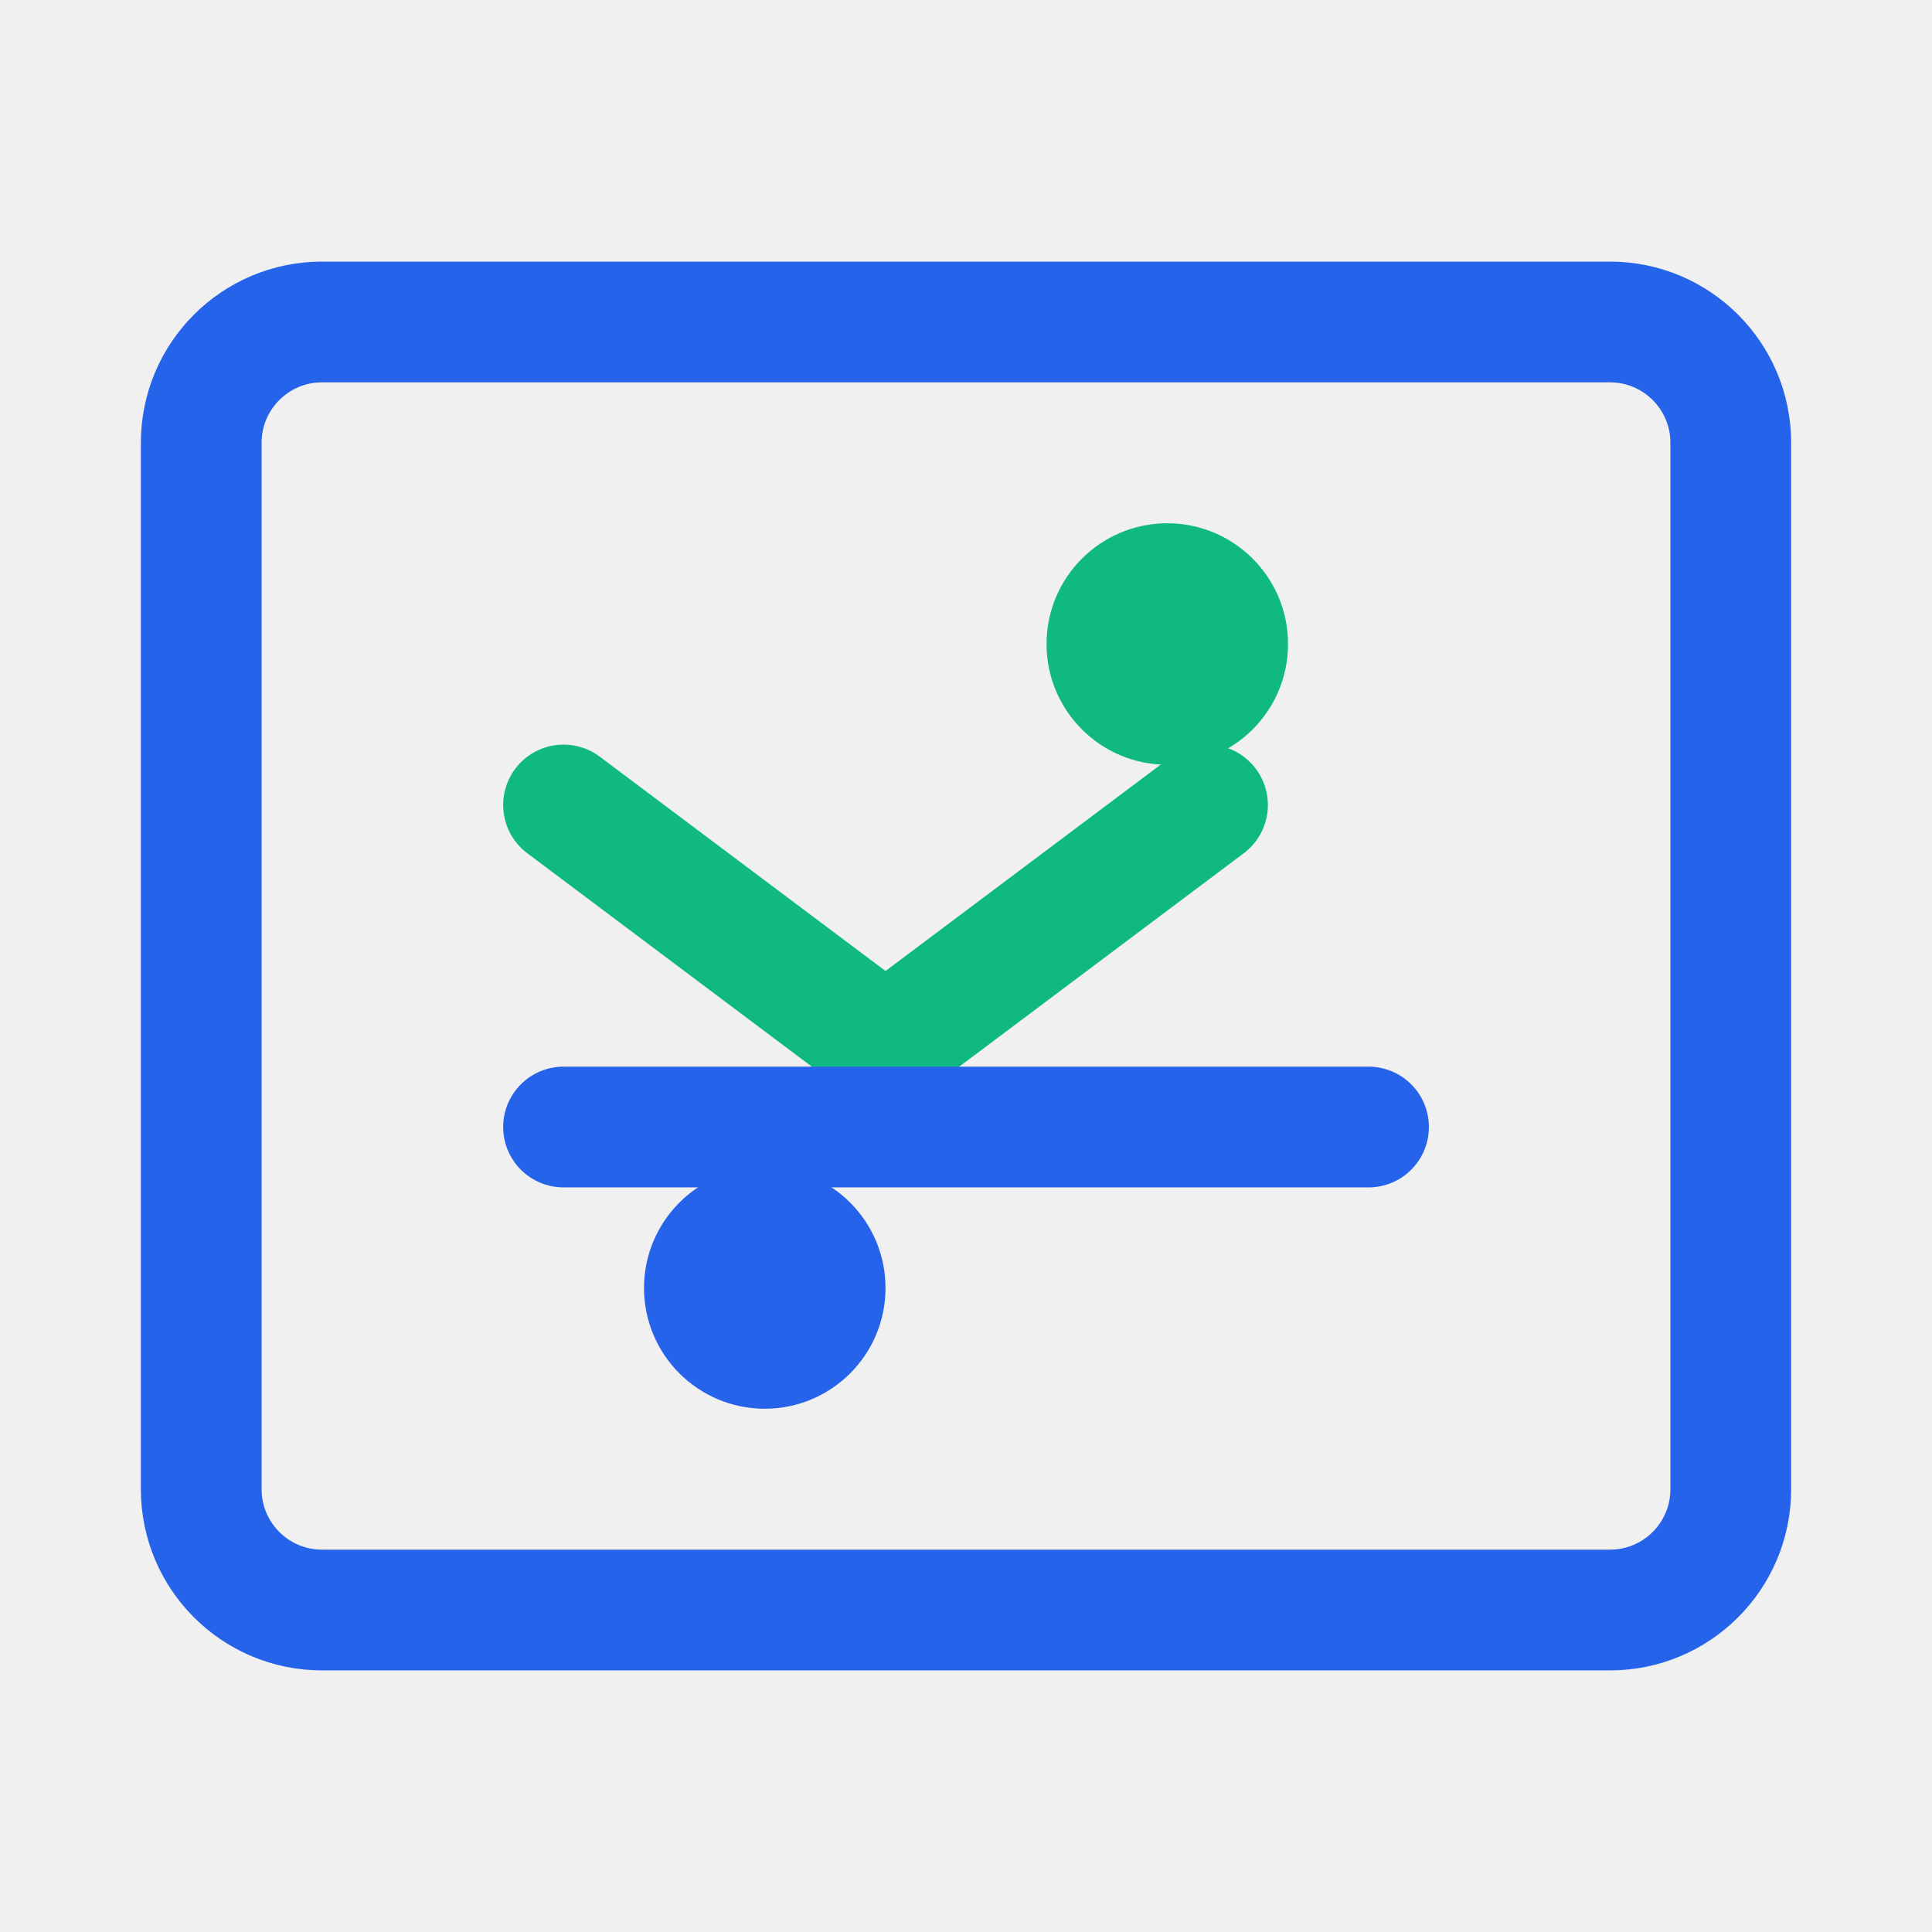
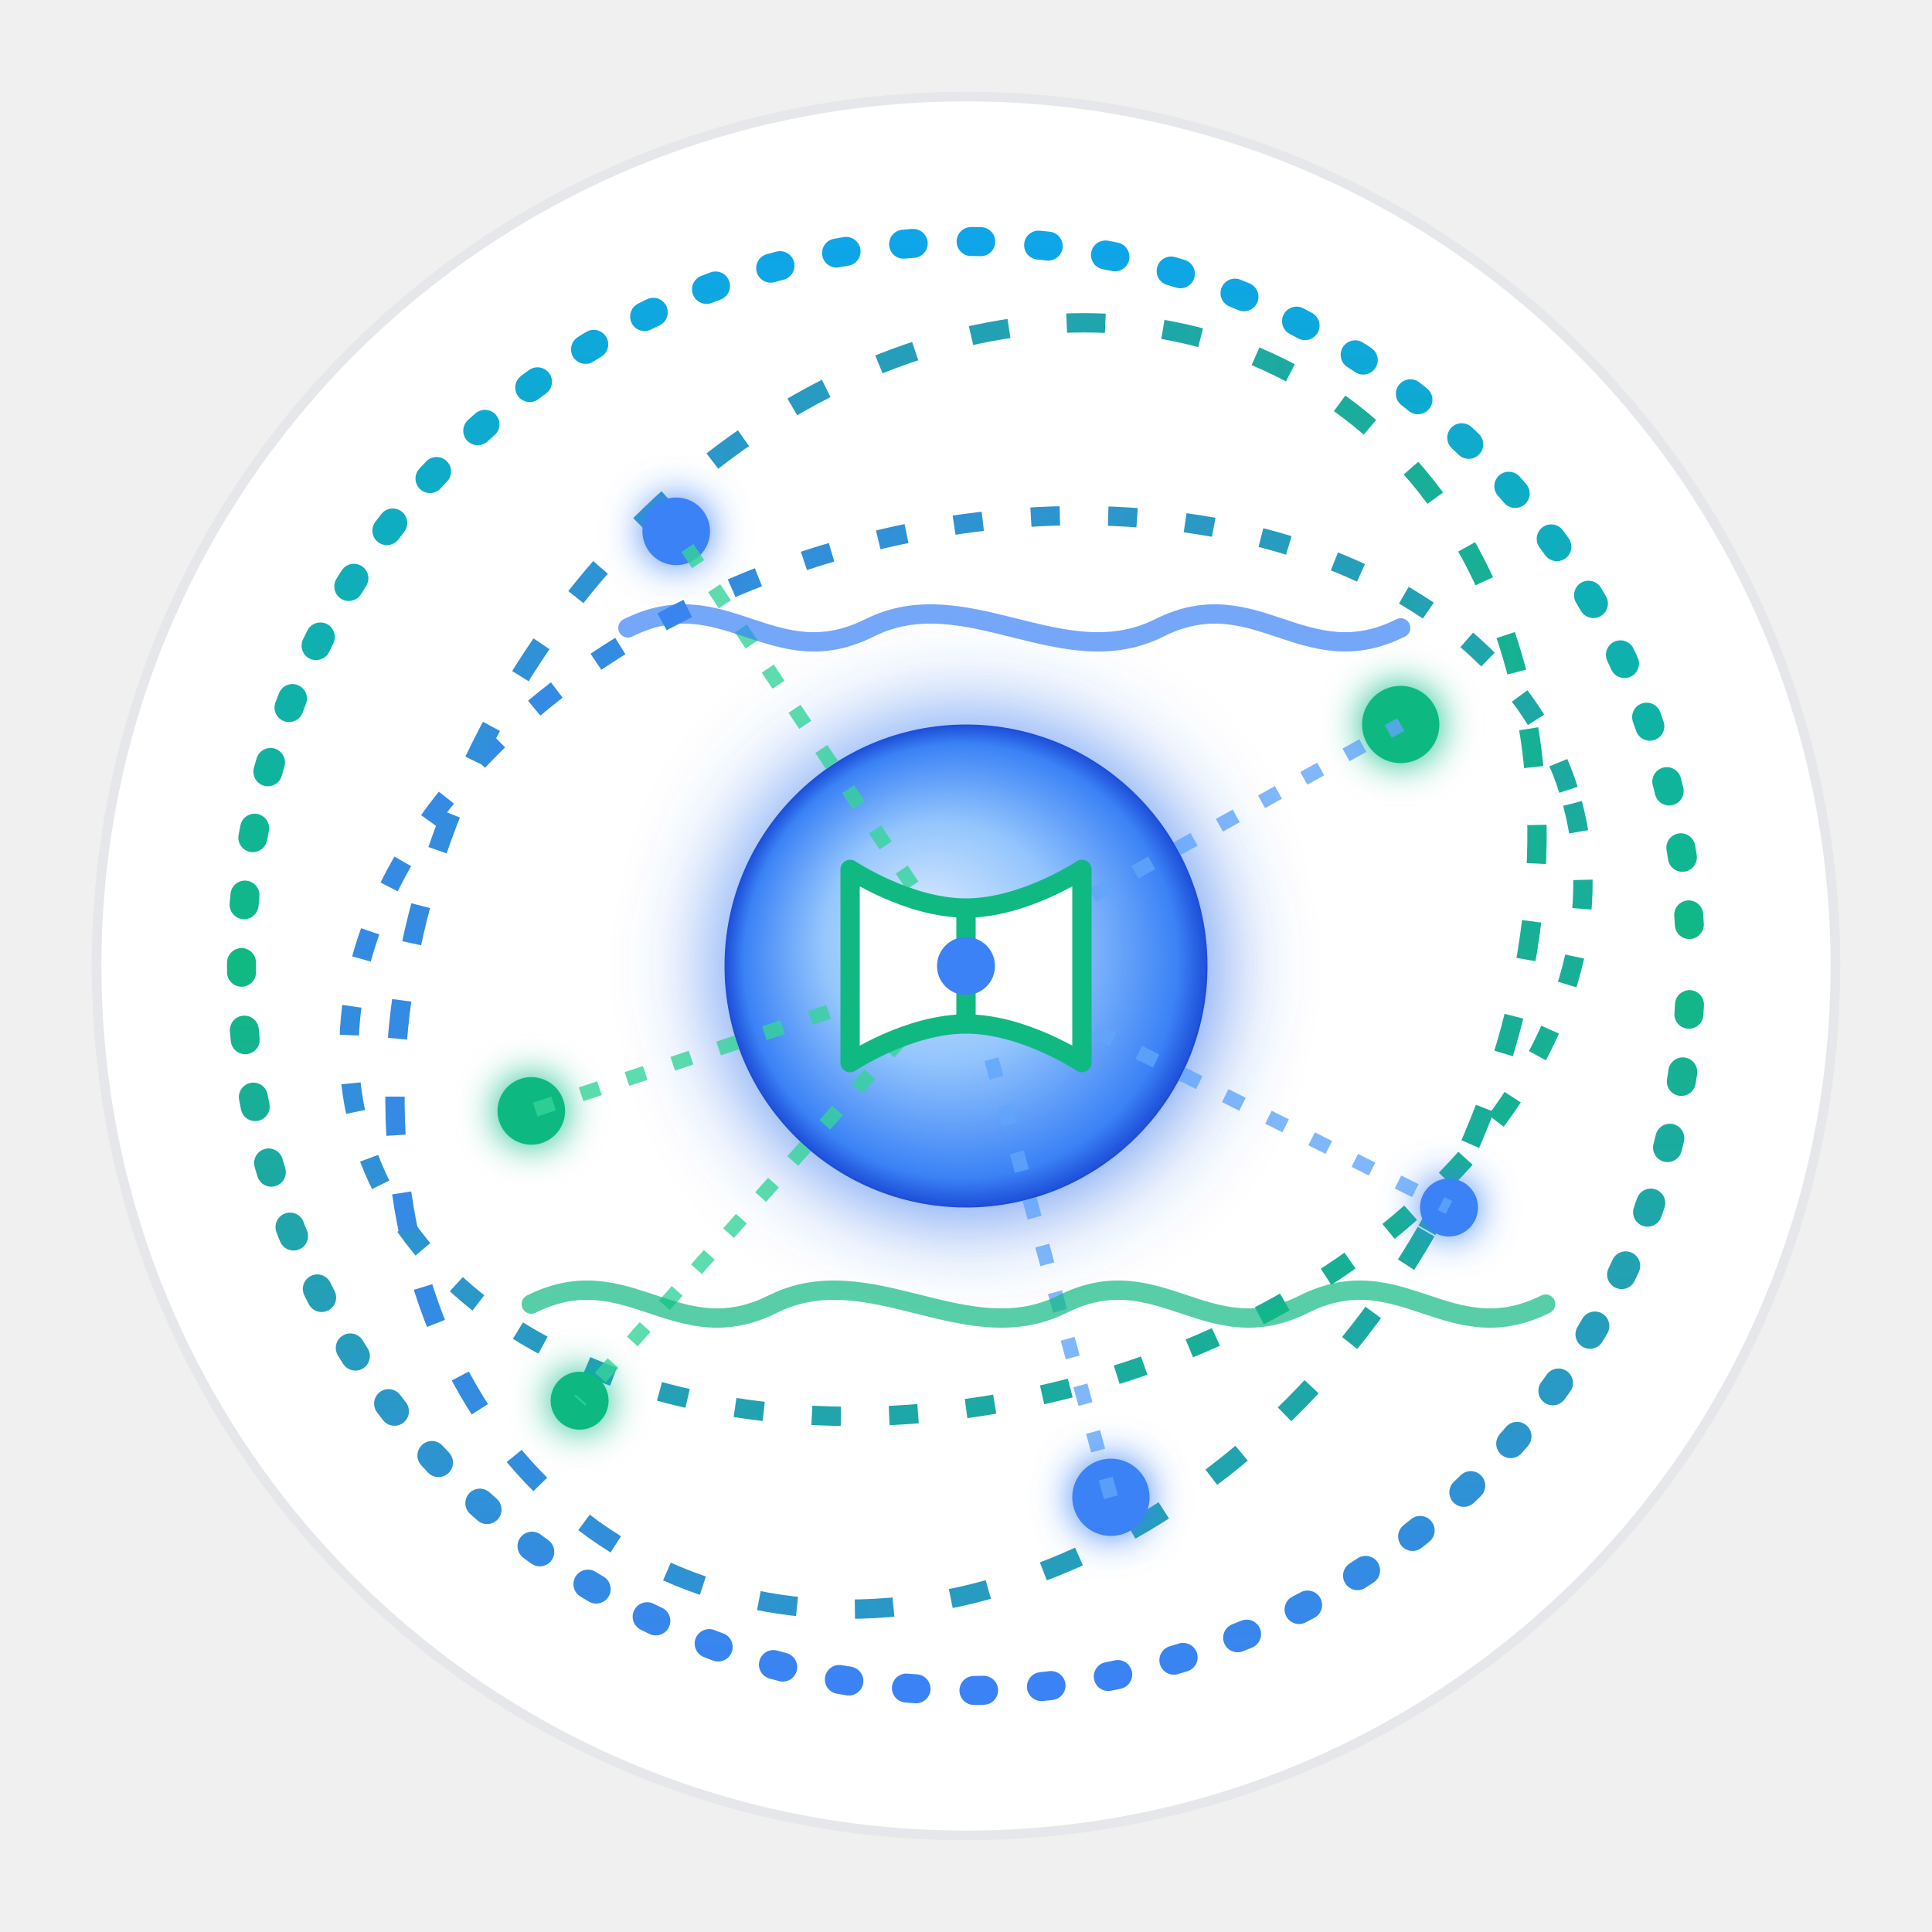
- <svg xmlns="http://www.w3.org/2000/svg" width="32" height="32" viewBox="0 0 32 32" fill="none">
-   <path d="M26.667 5.333H5.333C4.229 5.333 3.333 6.229 3.333 7.333V24.667C3.333 25.771 4.229 26.667 5.333 26.667H26.667C27.771 26.667 28.667 25.771 28.667 24.667V7.333C28.667 6.229 27.771 5.333 26.667 5.333Z" stroke="#2563EB" stroke-width="2" stroke-linecap="round" stroke-linejoin="round" />
-   <path d="M9.334 13.333L14.667 17.333L20 13.333" stroke="#10B981" stroke-width="2" stroke-linecap="round" stroke-linejoin="round" />
-   <path d="M9.334 18.667H22.667" stroke="#2563EB" stroke-width="2" stroke-linecap="round" />
-   <circle cx="19.334" cy="10.667" r="2" fill="#10B981" />
-   <circle cx="12.667" cy="21.333" r="2" fill="#2563EB" />
+ <svg xmlns="http://www.w3.org/2000/svg" width="512" height="512" viewBox="0 0 200 200" fill="none">
+   <circle cx="100" cy="100" r="90" fill="white" stroke-width="1" stroke="#E5E7EB" />
+   <g id="dynamic-flow">
+     <circle cx="100" cy="100" r="25" fill="url(#core-gradient)" filter="url(#glow)" />
+     <ellipse cx="100" cy="100" rx="65" ry="45" transform="rotate(-15 100 100)" stroke="url(#orbit1-gradient)" stroke-width="2" stroke-dasharray="3 5" />
+     <ellipse cx="100" cy="100" rx="55" ry="70" transform="rotate(30 100 100)" stroke="url(#orbit2-gradient)" stroke-width="2" stroke-dasharray="4 6" />
+     <g id="knowledge-particles" filter="url(#particle-glow)">
+       <circle cx="145" cy="75" r="4" fill="#10B981" />
+       <circle cx="70" cy="55" r="3.5" fill="#3B82F6" />
+       <circle cx="150" cy="125" r="3" fill="#3B82F6" />
+       <circle cx="55" cy="115" r="3.5" fill="#10B981" />
+       <circle cx="115" cy="155" r="4" fill="#3B82F6" />
+       <circle cx="60" cy="145" r="3" fill="#10B981" />
+     </g>
+     <path d="M100 100L145 75" stroke="#60A5FA" stroke-width="1.5" stroke-dasharray="2 3" opacity="0.8" />
+     <path d="M100 100L70 55" stroke="#34D399" stroke-width="1.5" stroke-dasharray="2 3" opacity="0.8" />
+     <path d="M100 100L150 125" stroke="#60A5FA" stroke-width="1.5" stroke-dasharray="2 3" opacity="0.8" />
+     <path d="M100 100L55 115" stroke="#34D399" stroke-width="1.5" stroke-dasharray="2 3" opacity="0.8" />
+     <path d="M100 100L115 155" stroke="#60A5FA" stroke-width="1.5" stroke-dasharray="2 3" opacity="0.8" />
+     <path d="M100 100L60 145" stroke="#34D399" stroke-width="1.5" stroke-dasharray="2 3" opacity="0.8" />
+     <g id="center-symbol">
+       <path d="M88 90V110C88 110 94 106 100 106C106 106 112 110 112 110V90C112 90 106 94 100 94C94 94 88 90 88 90Z" fill="white" stroke="#10B981" stroke-width="2" stroke-linejoin="round" />
+       <path d="M100 94V106" stroke="#10B981" stroke-width="2" />
+       <circle cx="100" cy="100" r="3" fill="#3B82F6" />
+     </g>
+   </g>
+   <path d="M65 65C75 60 80 70 90 65C100 60 110 70 120 65C130 60 135 70 145 65" stroke="#3B82F6" stroke-width="2" stroke-linecap="round" opacity="0.7" />
+   <path d="M55 135C65 130 70 140 80 135C90 130 100 140 110 135C120 130 125 140 135 135C145 130 150 140 160 135" stroke="#10B981" stroke-width="2" stroke-linecap="round" opacity="0.7" />
+   <circle cx="100" cy="100" r="75" stroke="url(#outer-ring-gradient)" stroke-width="3" stroke-linecap="round" stroke-dasharray="1 6" stroke-dashoffset="3" />
+   <defs>
+     <radialGradient id="core-gradient" cx="0.5" cy="0.5" r="0.5" fx="0.4" fy="0.4">
+       <stop offset="0%" stop-color="#DBEAFE" />
+       <stop offset="50%" stop-color="#93C5FD" />
+       <stop offset="90%" stop-color="#3B82F6" />
+       <stop offset="100%" stop-color="#1D4ED8" />
+     </radialGradient>
+     <linearGradient id="orbit1-gradient" x1="0" y1="0" x2="1" y2="1">
+       <stop offset="0%" stop-color="#3B82F6" />
+       <stop offset="100%" stop-color="#10B981" />
+     </linearGradient>
+     <linearGradient id="orbit2-gradient" x1="1" y1="0" x2="0" y2="1">
+       <stop offset="0%" stop-color="#10B981" />
+       <stop offset="100%" stop-color="#3B82F6" />
+     </linearGradient>
+     <linearGradient id="outer-ring-gradient" x1="0" y1="0" x2="0" y2="1">
+       <stop offset="0%" stop-color="#0EA5E9" />
+       <stop offset="50%" stop-color="#10B981" />
+       <stop offset="100%" stop-color="#3B82F6" />
+     </linearGradient>
+     <filter id="glow" x="-50%" y="-50%" width="200%" height="200%">
+       <feGaussianBlur in="SourceGraphic" stdDeviation="5" result="blur" />
+       <feColorMatrix in="blur" type="matrix" values="0 0 0 0 0.2 0 0 0 0 0.5 0 0 0 0 0.9 0 0 0 0.3 0" />
+       <feBlend in="SourceGraphic" in2="blur" mode="normal" />
+     </filter>
+     <filter id="particle-glow" x="-50%" y="-50%" width="200%" height="200%">
+       <feGaussianBlur in="SourceGraphic" stdDeviation="2" result="blur" />
+       <feColorMatrix in="blur" type="matrix" values="0 0 0 0 0.2 0 0 0 0 0.7 0 0 0 0 0.7 0 0 0 0.3 0" />
+       <feBlend in="SourceGraphic" in2="blur" mode="normal" />
+     </filter>
+   </defs>
</svg>
